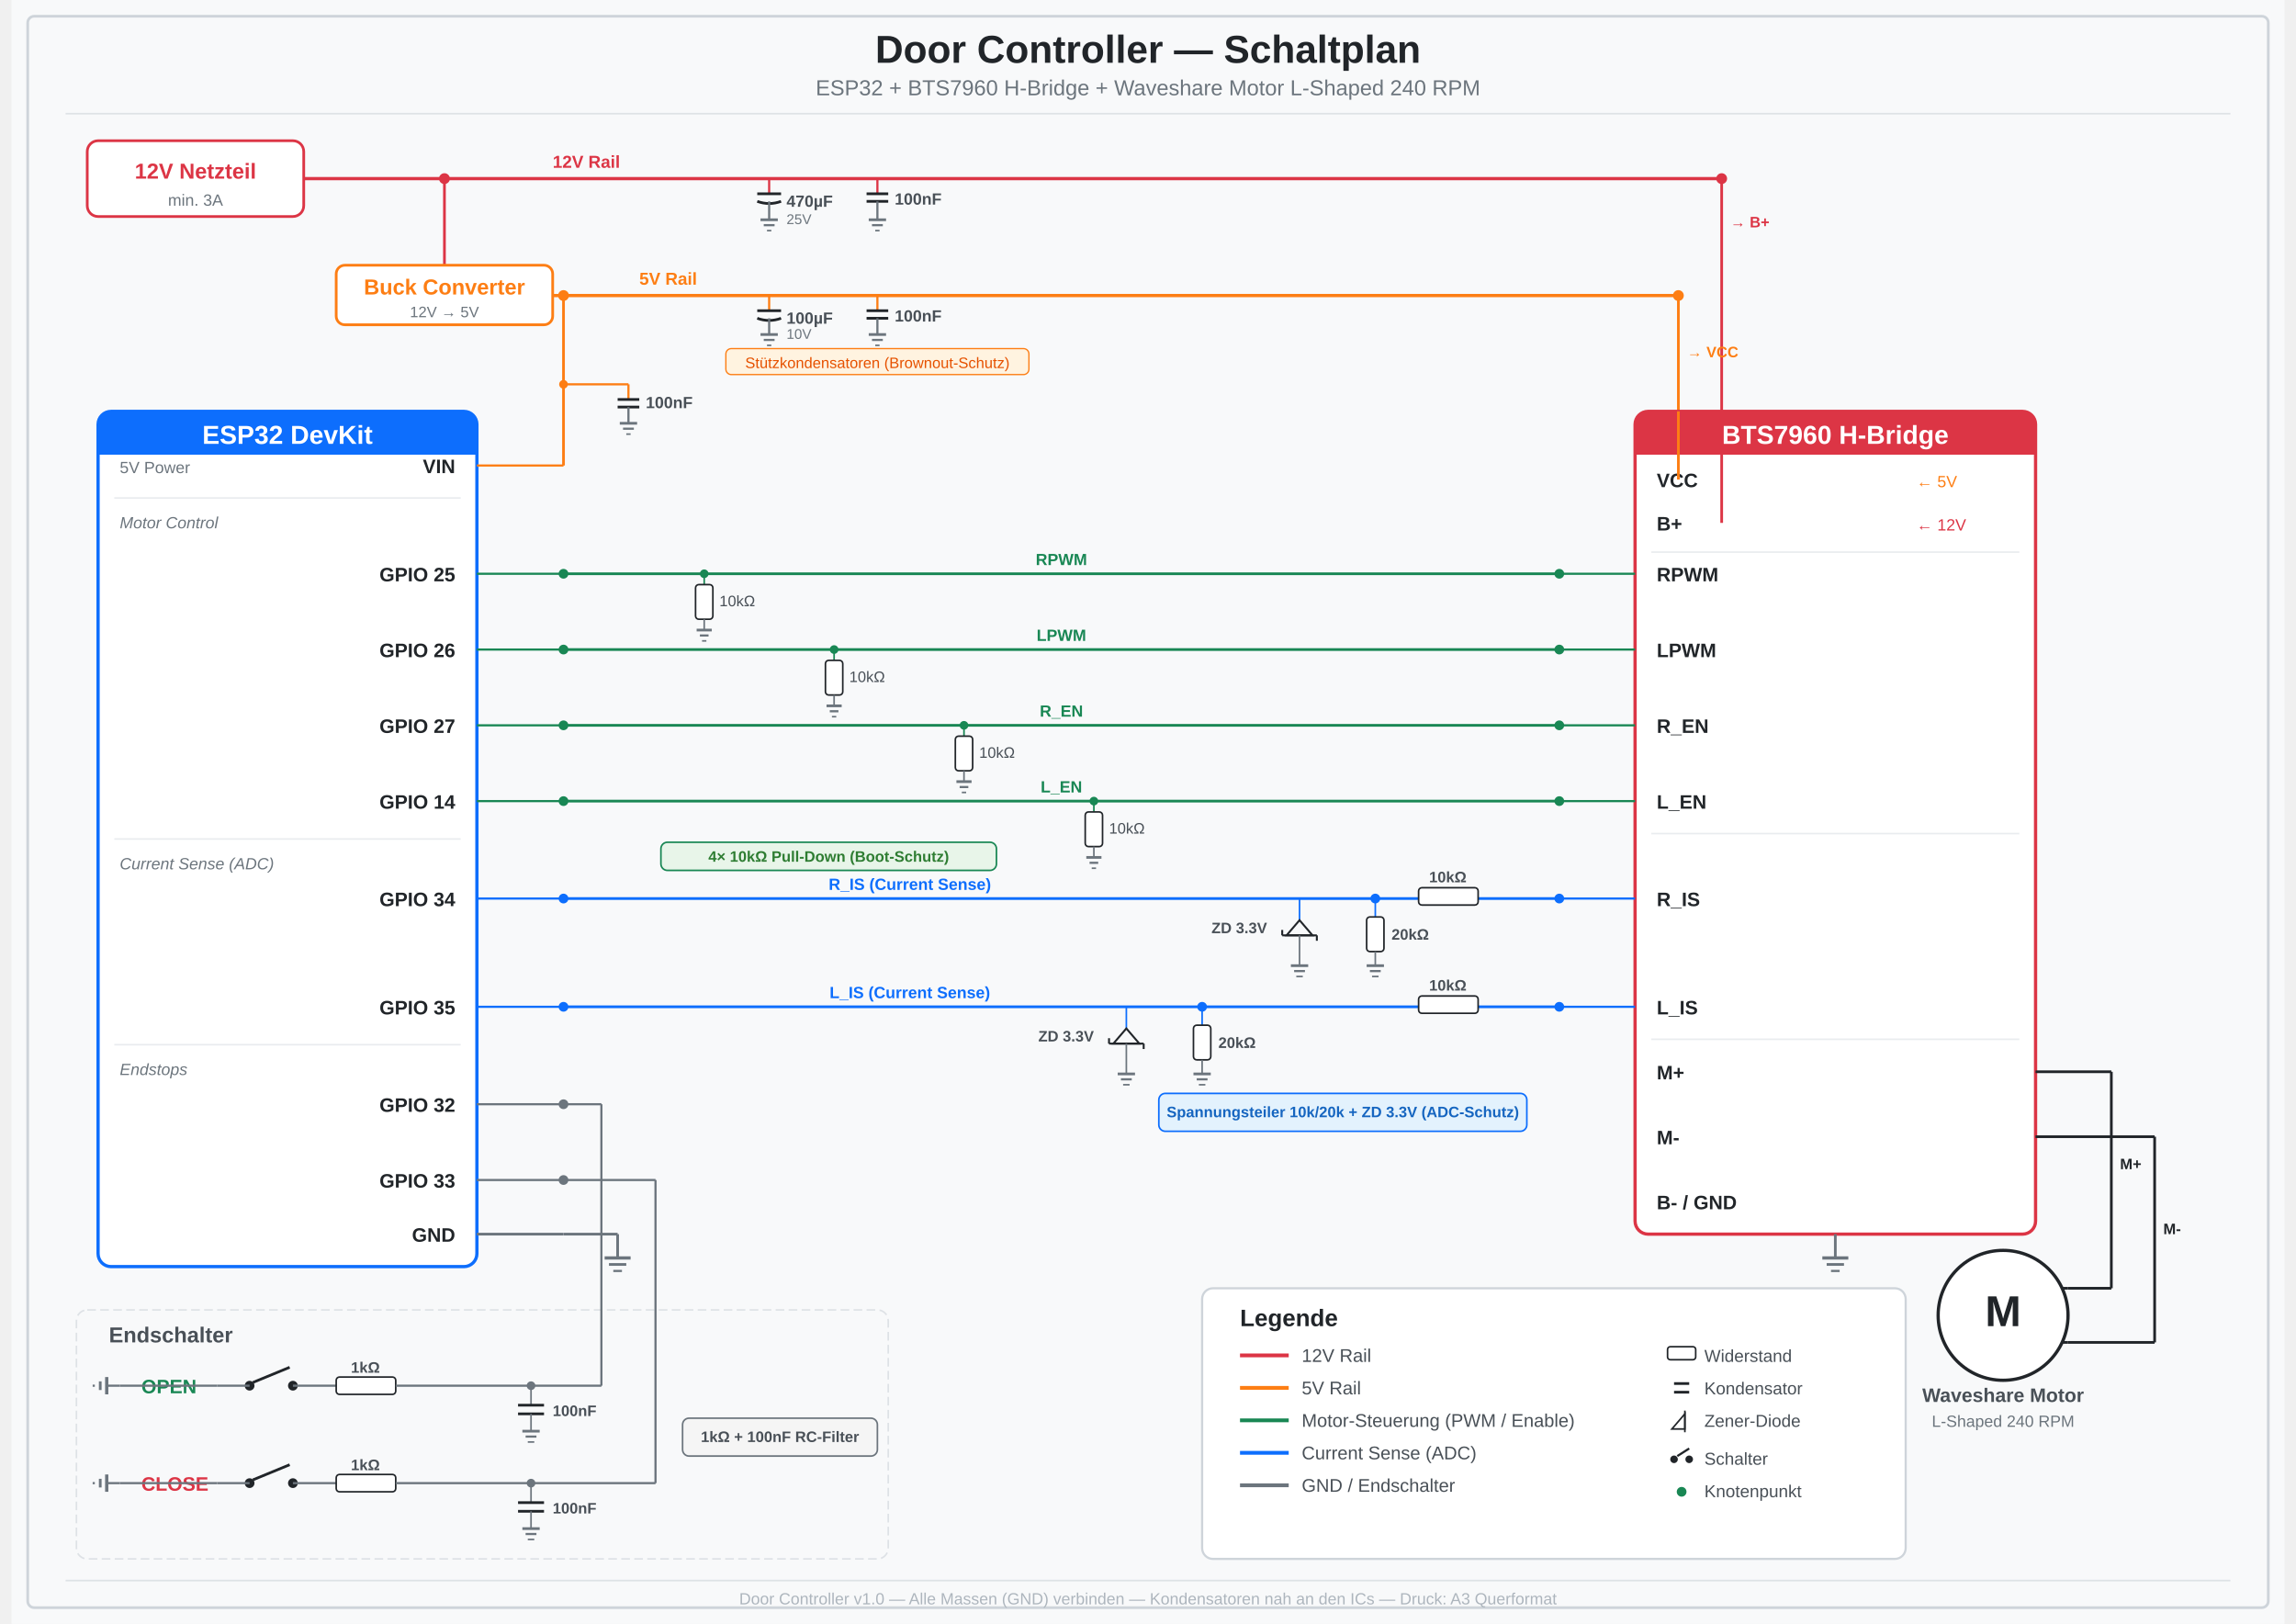
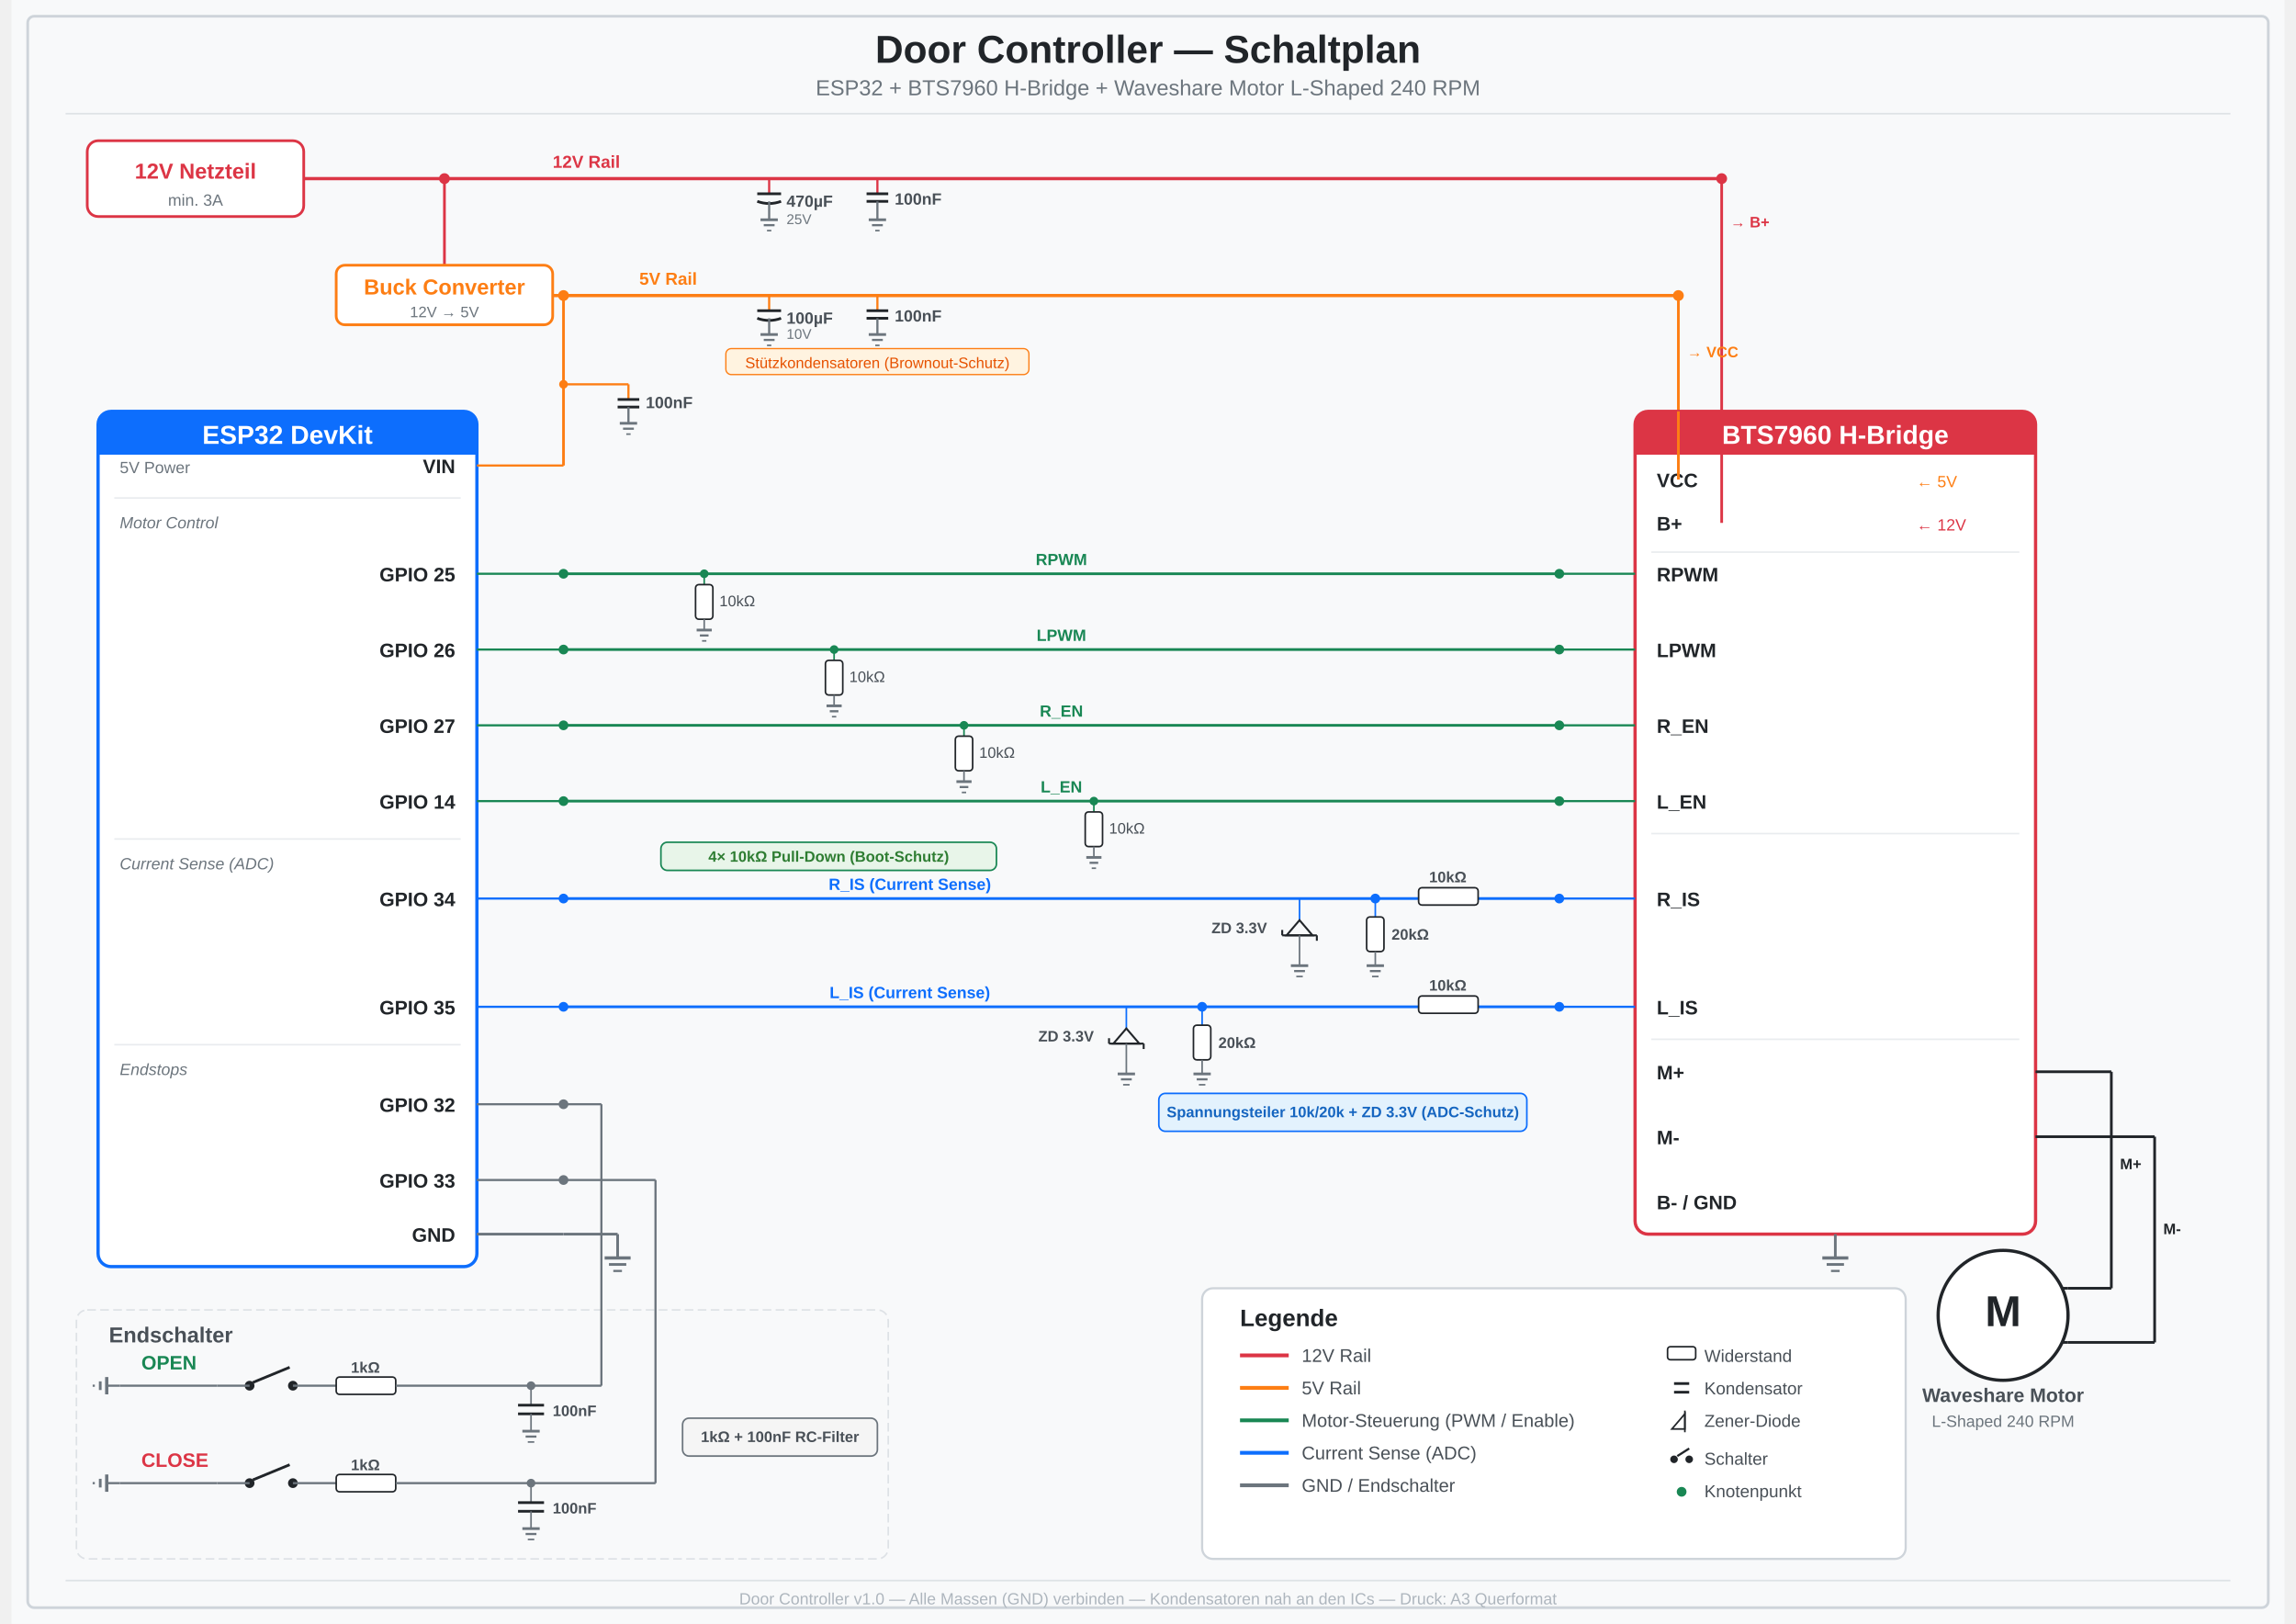
<svg xmlns="http://www.w3.org/2000/svg" viewBox="0 0 2100 1500" width="420mm" height="297mm" font-family="Segoe UI, Arial, sans-serif">
  <style>@media print { svg { width: 100%; height: auto; page-break-inside: avoid; } }</style>
  <rect width="2100" height="1500" fill="#f8f9fa" />
  <rect x="15" y="15" width="2070" height="1470" fill="none" stroke="#ced4da" stroke-width="2.5" rx="6" />
  <text x="1050" y="58" text-anchor="middle" font-size="36" font-weight="bold" fill="#212529">Door Controller — Schaltplan</text>
  <text x="1050" y="88" text-anchor="middle" font-size="20" fill="#6c757d">ESP32 + BTS7960 H-Bridge + Waveshare Motor L-Shaped 240 RPM</text>
  <line x1="50" y1="105" x2="2050" y2="105" stroke="#dee2e6" stroke-width="1.5" />
  <rect x="70" y="130" width="200" height="70" rx="10" fill="#fff" stroke="#dc3545" stroke-width="2.5" />
  <text x="170" y="165" text-anchor="middle" font-size="20" font-weight="bold" fill="#dc3545">12V Netzteil</text>
  <text x="170" y="190" text-anchor="middle" font-size="15" fill="#6c757d">min. 3A</text>
  <line x1="270" y1="165" x2="1580" y2="165" stroke="#dc3545" stroke-width="3" />
  <text x="500" y="155" font-size="16" fill="#dc3545" font-weight="bold">12V Rail</text>
  <circle cx="400" cy="165" r="5" fill="#dc3545" />
  <line x1="400" y1="165" x2="400" y2="245" stroke="#dc3545" stroke-width="2.5" />
  <rect x="300" y="245" width="200" height="55" rx="8" fill="#fff" stroke="#fd7e14" stroke-width="2.5" />
  <text x="400" y="272" text-anchor="middle" font-size="20" font-weight="bold" fill="#fd7e14">Buck Converter</text>
  <text x="400" y="293" text-anchor="middle" font-size="14" fill="#6c757d">12V → 5V</text>
  <line x1="500" y1="273" x2="1540" y2="273" stroke="#fd7e14" stroke-width="3" />
  <text x="580" y="263" font-size="16" fill="#fd7e14" font-weight="bold">5V Rail</text>
  <g transform="translate(700, 165)">
    <line x1="0" y1="0" x2="0" y2="14" stroke="#dc3545" stroke-width="2" />
    <line x1="-11" y1="14" x2="11" y2="14" stroke="#212529" stroke-width="2.5" />
    <path d="M-11,21 Q0,25 11,21" fill="none" stroke="#212529" stroke-width="2.5" />
    <line x1="0" y1="21" x2="0" y2="38" stroke="#6c757d" stroke-width="2" />
    <text x="16" y="26" font-size="15" fill="#495057" font-weight="bold">470µF</text>
    <text x="16" y="42" font-size="13" fill="#6c757d">25V</text>
    <line x1="-8" y1="38" x2="8" y2="38" stroke="#6c757d" stroke-width="2.5" />
    <line x1="-5" y1="43" x2="5" y2="43" stroke="#6c757d" stroke-width="2" />
    <line x1="-2" y1="48" x2="2" y2="48" stroke="#6c757d" stroke-width="1.5" />
  </g>
  <g transform="translate(800, 165)">
    <line x1="0" y1="0" x2="0" y2="14" stroke="#dc3545" stroke-width="2" />
    <line x1="-10" y1="14" x2="10" y2="14" stroke="#212529" stroke-width="2.5" />
    <line x1="-10" y1="21" x2="10" y2="21" stroke="#212529" stroke-width="2.5" />
    <line x1="0" y1="21" x2="0" y2="38" stroke="#6c757d" stroke-width="2" />
    <text x="16" y="24" font-size="15" fill="#495057" font-weight="bold">100nF</text>
    <line x1="-8" y1="38" x2="8" y2="38" stroke="#6c757d" stroke-width="2.5" />
    <line x1="-5" y1="43" x2="5" y2="43" stroke="#6c757d" stroke-width="2" />
    <line x1="-2" y1="48" x2="2" y2="48" stroke="#6c757d" stroke-width="1.5" />
  </g>
  <g transform="translate(700, 273)">
    <line x1="0" y1="0" x2="0" y2="14" stroke="#fd7e14" stroke-width="2" />
    <line x1="-11" y1="14" x2="11" y2="14" stroke="#212529" stroke-width="2.5" />
    <path d="M-11,21 Q0,25 11,21" fill="none" stroke="#212529" stroke-width="2.5" />
    <line x1="0" y1="21" x2="0" y2="36" stroke="#6c757d" stroke-width="2" />
    <text x="16" y="26" font-size="15" fill="#495057" font-weight="bold">100µF</text>
    <text x="16" y="40" font-size="13" fill="#6c757d">10V</text>
    <line x1="-8" y1="36" x2="8" y2="36" stroke="#6c757d" stroke-width="2.5" />
    <line x1="-5" y1="41" x2="5" y2="41" stroke="#6c757d" stroke-width="2" />
    <line x1="-2" y1="46" x2="2" y2="46" stroke="#6c757d" stroke-width="1.5" />
  </g>
  <g transform="translate(800, 273)">
    <line x1="0" y1="0" x2="0" y2="14" stroke="#fd7e14" stroke-width="2" />
    <line x1="-10" y1="14" x2="10" y2="14" stroke="#212529" stroke-width="2.5" />
    <line x1="-10" y1="21" x2="10" y2="21" stroke="#212529" stroke-width="2.5" />
    <line x1="0" y1="21" x2="0" y2="36" stroke="#6c757d" stroke-width="2" />
    <text x="16" y="24" font-size="15" fill="#495057" font-weight="bold">100nF</text>
    <line x1="-8" y1="36" x2="8" y2="36" stroke="#6c757d" stroke-width="2.5" />
    <line x1="-5" y1="41" x2="5" y2="41" stroke="#6c757d" stroke-width="2" />
    <line x1="-2" y1="46" x2="2" y2="46" stroke="#6c757d" stroke-width="1.5" />
  </g>
  <rect x="660" y="322" width="280" height="24" rx="5" fill="#fff3e0" stroke="#fd7e14" stroke-width="1.2" />
  <text x="800" y="340" text-anchor="middle" font-size="14" fill="#e65100">Stützkondensatoren (Brownout-Schutz)</text>
  <circle cx="510" cy="273" r="5" fill="#fd7e14" />
  <line x1="510" y1="273" x2="510" y2="430" stroke="#fd7e14" stroke-width="2.5" />
  <circle cx="510" cy="355" r="4" fill="#fd7e14" />
  <line x1="510" y1="355" x2="570" y2="355" stroke="#fd7e14" stroke-width="2" />
  <g transform="translate(570, 355)">
    <line x1="0" y1="0" x2="0" y2="14" stroke="#fd7e14" stroke-width="2" />
    <line x1="-10" y1="14" x2="10" y2="14" stroke="#212529" stroke-width="2.5" />
    <line x1="-10" y1="21" x2="10" y2="21" stroke="#212529" stroke-width="2.5" />
    <line x1="0" y1="21" x2="0" y2="36" stroke="#6c757d" stroke-width="2" />
    <text x="16" y="22" font-size="15" fill="#495057" font-weight="bold">100nF</text>
    <line x1="-8" y1="36" x2="8" y2="36" stroke="#6c757d" stroke-width="2.5" />
    <line x1="-5" y1="41" x2="5" y2="41" stroke="#6c757d" stroke-width="2" />
    <line x1="-2" y1="46" x2="2" y2="46" stroke="#6c757d" stroke-width="1.5" />
  </g>
  <circle cx="1580" cy="165" r="5" fill="#dc3545" />
  <line x1="1580" y1="165" x2="1580" y2="380" stroke="#dc3545" stroke-width="2.5" />
  <text x="1588" y="210" font-size="14" fill="#dc3545" font-weight="bold">→ B+</text>
  <circle cx="1540" cy="273" r="5" fill="#fd7e14" />
  <line x1="1540" y1="273" x2="1540" y2="380" stroke="#fd7e14" stroke-width="2.5" />
  <text x="1548" y="330" font-size="14" fill="#fd7e14" font-weight="bold">→ VCC</text>
  <rect x="80" y="380" width="350" height="790" rx="12" fill="#fff" stroke="#0d6efd" stroke-width="3" />
  <rect x="80" y="380" width="350" height="40" rx="12" fill="#0d6efd" />
  <rect x="80" y="406" width="350" height="14" fill="#0d6efd" />
  <text x="255" y="410" text-anchor="middle" font-size="24" font-weight="bold" fill="#fff">ESP32 DevKit</text>
  <text x="410" y="437" font-size="18" fill="#212529" font-weight="bold" text-anchor="end">VIN</text>
  <text x="100" y="437" font-size="15" fill="#6c757d">5V Power</text>
  <line x1="430" y1="430" x2="510" y2="430" stroke="#fd7e14" stroke-width="2" />
  <line x1="95" y1="460" x2="415" y2="460" stroke="#e9ecef" stroke-width="1.5" />
  <text x="100" y="488" font-size="15" fill="#6c757d" font-style="italic">Motor Control</text>
  <text x="410" y="537" font-size="18" fill="#212529" font-weight="bold" text-anchor="end">GPIO 25</text>
  <line x1="430" y1="530" x2="510" y2="530" stroke="#198754" stroke-width="2" />
  <circle cx="510" cy="530" r="4.5" fill="#198754" />
  <text x="410" y="607" font-size="18" fill="#212529" font-weight="bold" text-anchor="end">GPIO 26</text>
  <line x1="430" y1="600" x2="510" y2="600" stroke="#198754" stroke-width="2" />
  <circle cx="510" cy="600" r="4.5" fill="#198754" />
  <text x="410" y="677" font-size="18" fill="#212529" font-weight="bold" text-anchor="end">GPIO 27</text>
  <line x1="430" y1="670" x2="510" y2="670" stroke="#198754" stroke-width="2" />
  <circle cx="510" cy="670" r="4.5" fill="#198754" />
  <text x="410" y="747" font-size="18" fill="#212529" font-weight="bold" text-anchor="end">GPIO 14</text>
  <line x1="430" y1="740" x2="510" y2="740" stroke="#198754" stroke-width="2" />
  <circle cx="510" cy="740" r="4.5" fill="#198754" />
  <line x1="95" y1="775" x2="415" y2="775" stroke="#e9ecef" stroke-width="1.5" />
  <text x="100" y="803" font-size="15" fill="#6c757d" font-style="italic">Current Sense (ADC)</text>
  <text x="410" y="837" font-size="18" fill="#212529" font-weight="bold" text-anchor="end">GPIO 34</text>
  <line x1="430" y1="830" x2="510" y2="830" stroke="#0d6efd" stroke-width="2" />
  <circle cx="510" cy="830" r="4.5" fill="#0d6efd" />
  <text x="410" y="937" font-size="18" fill="#212529" font-weight="bold" text-anchor="end">GPIO 35</text>
  <line x1="430" y1="930" x2="510" y2="930" stroke="#0d6efd" stroke-width="2" />
  <circle cx="510" cy="930" r="4.5" fill="#0d6efd" />
  <line x1="95" y1="965" x2="415" y2="965" stroke="#e9ecef" stroke-width="1.5" />
  <text x="100" y="993" font-size="15" fill="#6c757d" font-style="italic">Endstops</text>
  <text x="410" y="1027" font-size="18" fill="#212529" font-weight="bold" text-anchor="end">GPIO 32</text>
  <line x1="430" y1="1020" x2="510" y2="1020" stroke="#6c757d" stroke-width="2" />
  <circle cx="510" cy="1020" r="4.5" fill="#6c757d" />
  <text x="410" y="1097" font-size="18" fill="#212529" font-weight="bold" text-anchor="end">GPIO 33</text>
  <line x1="430" y1="1090" x2="510" y2="1090" stroke="#6c757d" stroke-width="2" />
  <circle cx="510" cy="1090" r="4.5" fill="#6c757d" />
  <text x="410" y="1147" font-size="18" fill="#212529" font-weight="bold" text-anchor="end">GND</text>
  <line x1="430" y1="1140" x2="510" y2="1140" stroke="#6c757d" stroke-width="2.5" />
  <line x1="510" y1="1140" x2="560" y2="1140" stroke="#6c757d" stroke-width="2.5" />
  <line x1="560" y1="1140" x2="560" y2="1162" stroke="#6c757d" stroke-width="2.5" />
  <line x1="548" y1="1162" x2="572" y2="1162" stroke="#6c757d" stroke-width="3" />
  <line x1="552" y1="1168" x2="568" y2="1168" stroke="#6c757d" stroke-width="2.5" />
  <line x1="556" y1="1174" x2="564" y2="1174" stroke="#6c757d" stroke-width="2" />
  <rect x="1500" y="380" width="370" height="760" rx="12" fill="#fff" stroke="#dc3545" stroke-width="3" />
  <rect x="1500" y="380" width="370" height="40" rx="12" fill="#dc3545" />
  <rect x="1500" y="406" width="370" height="14" fill="#dc3545" />
  <text x="1685" y="410" text-anchor="middle" font-size="24" font-weight="bold" fill="#fff">BTS7960 H-Bridge</text>
  <text x="1520" y="450" font-size="18" fill="#212529" font-weight="bold">VCC</text>
  <text x="1760" y="450" font-size="15" fill="#fd7e14">← 5V</text>
  <text x="1520" y="490" font-size="18" fill="#212529" font-weight="bold">B+</text>
  <text x="1760" y="490" font-size="15" fill="#dc3545">← 12V</text>
  <line x1="1515" y1="510" x2="1855" y2="510" stroke="#e9ecef" stroke-width="1.5" />
  <text x="1520" y="537" font-size="18" fill="#212529" font-weight="bold">RPWM</text>
  <line x1="1430" y1="530" x2="1500" y2="530" stroke="#198754" stroke-width="2" />
  <circle cx="1430" cy="530" r="4.5" fill="#198754" />
  <text x="1520" y="607" font-size="18" fill="#212529" font-weight="bold">LPWM</text>
  <line x1="1430" y1="600" x2="1500" y2="600" stroke="#198754" stroke-width="2" />
  <circle cx="1430" cy="600" r="4.5" fill="#198754" />
  <text x="1520" y="677" font-size="18" fill="#212529" font-weight="bold">R_EN</text>
  <line x1="1430" y1="670" x2="1500" y2="670" stroke="#198754" stroke-width="2" />
  <circle cx="1430" cy="670" r="4.5" fill="#198754" />
  <text x="1520" y="747" font-size="18" fill="#212529" font-weight="bold">L_EN</text>
  <line x1="1430" y1="740" x2="1500" y2="740" stroke="#198754" stroke-width="2" />
  <circle cx="1430" cy="740" r="4.5" fill="#198754" />
  <line x1="1515" y1="770" x2="1855" y2="770" stroke="#e9ecef" stroke-width="1.5" />
  <text x="1520" y="837" font-size="18" fill="#212529" font-weight="bold">R_IS</text>
  <line x1="1430" y1="830" x2="1500" y2="830" stroke="#0d6efd" stroke-width="2" />
  <circle cx="1430" cy="830" r="4.5" fill="#0d6efd" />
  <text x="1520" y="937" font-size="18" fill="#212529" font-weight="bold">L_IS</text>
  <line x1="1430" y1="930" x2="1500" y2="930" stroke="#0d6efd" stroke-width="2" />
  <circle cx="1430" cy="930" r="4.5" fill="#0d6efd" />
  <line x1="1515" y1="960" x2="1855" y2="960" stroke="#e9ecef" stroke-width="1.5" />
  <text x="1520" y="997" font-size="18" fill="#212529" font-weight="bold">M+</text>
  <text x="1520" y="1057" font-size="18" fill="#212529" font-weight="bold">M-</text>
  <text x="1520" y="1117" font-size="18" fill="#212529" font-weight="bold">B- / GND</text>
  <line x1="1685" y1="1140" x2="1685" y2="1162" stroke="#6c757d" stroke-width="2.5" />
  <line x1="1673" y1="1162" x2="1697" y2="1162" stroke="#6c757d" stroke-width="3" />
  <line x1="1677" y1="1168" x2="1693" y2="1168" stroke="#6c757d" stroke-width="2.5" />
  <line x1="1681" y1="1174" x2="1689" y2="1174" stroke="#6c757d" stroke-width="2" />
  <line x1="1540" y1="380" x2="1540" y2="443" stroke="#fd7e14" stroke-width="2.5" />
  <line x1="1580" y1="380" x2="1580" y2="483" stroke="#dc3545" stroke-width="2.5" />
  <line x1="510" y1="530" x2="1430" y2="530" stroke="#198754" stroke-width="2.5" />
  <circle cx="640" cy="530" r="4" fill="#198754" />
  <g transform="translate(640, 530)">
    <line x1="0" y1="0" x2="0" y2="10" stroke="#198754" stroke-width="1.5" />
    <rect x="-8" y="10" width="16" height="32" rx="3" fill="#fff" stroke="#212529" stroke-width="1.5" />
    <text x="14" y="30" font-size="14" fill="#495057">10kΩ</text>
    <line x1="0" y1="42" x2="0" y2="52" stroke="#6c757d" stroke-width="1.5" />
    <line x1="-7" y1="52" x2="7" y2="52" stroke="#6c757d" stroke-width="2.5" />
    <line x1="-4" y1="57" x2="4" y2="57" stroke="#6c757d" stroke-width="2" />
    <line x1="-2" y1="62" x2="2" y2="62" stroke="#6c757d" stroke-width="1.5" />
  </g>
  <text x="970" y="522" font-size="15" fill="#198754" font-weight="bold" text-anchor="middle">RPWM</text>
  <line x1="510" y1="600" x2="1430" y2="600" stroke="#198754" stroke-width="2.5" />
  <circle cx="760" cy="600" r="4" fill="#198754" />
  <g transform="translate(760, 600)">
    <line x1="0" y1="0" x2="0" y2="10" stroke="#198754" stroke-width="1.5" />
    <rect x="-8" y="10" width="16" height="32" rx="3" fill="#fff" stroke="#212529" stroke-width="1.5" />
    <text x="14" y="30" font-size="14" fill="#495057">10kΩ</text>
    <line x1="0" y1="42" x2="0" y2="52" stroke="#6c757d" stroke-width="1.5" />
    <line x1="-7" y1="52" x2="7" y2="52" stroke="#6c757d" stroke-width="2.5" />
    <line x1="-4" y1="57" x2="4" y2="57" stroke="#6c757d" stroke-width="2" />
    <line x1="-2" y1="62" x2="2" y2="62" stroke="#6c757d" stroke-width="1.5" />
  </g>
  <text x="970" y="592" font-size="15" fill="#198754" font-weight="bold" text-anchor="middle">LPWM</text>
  <line x1="510" y1="670" x2="1430" y2="670" stroke="#198754" stroke-width="2.5" />
  <circle cx="880" cy="670" r="4" fill="#198754" />
  <g transform="translate(880, 670)">
    <line x1="0" y1="0" x2="0" y2="10" stroke="#198754" stroke-width="1.5" />
    <rect x="-8" y="10" width="16" height="32" rx="3" fill="#fff" stroke="#212529" stroke-width="1.5" />
    <text x="14" y="30" font-size="14" fill="#495057">10kΩ</text>
    <line x1="0" y1="42" x2="0" y2="52" stroke="#6c757d" stroke-width="1.5" />
    <line x1="-7" y1="52" x2="7" y2="52" stroke="#6c757d" stroke-width="2.5" />
    <line x1="-4" y1="57" x2="4" y2="57" stroke="#6c757d" stroke-width="2" />
    <line x1="-2" y1="62" x2="2" y2="62" stroke="#6c757d" stroke-width="1.5" />
  </g>
  <text x="970" y="662" font-size="15" fill="#198754" font-weight="bold" text-anchor="middle">R_EN</text>
  <line x1="510" y1="740" x2="1430" y2="740" stroke="#198754" stroke-width="2.5" />
  <circle cx="1000" cy="740" r="4" fill="#198754" />
  <g transform="translate(1000, 740)">
    <line x1="0" y1="0" x2="0" y2="10" stroke="#198754" stroke-width="1.5" />
    <rect x="-8" y="10" width="16" height="32" rx="3" fill="#fff" stroke="#212529" stroke-width="1.5" />
    <text x="14" y="30" font-size="14" fill="#495057">10kΩ</text>
    <line x1="0" y1="42" x2="0" y2="52" stroke="#6c757d" stroke-width="1.5" />
    <line x1="-7" y1="52" x2="7" y2="52" stroke="#6c757d" stroke-width="2.5" />
    <line x1="-4" y1="57" x2="4" y2="57" stroke="#6c757d" stroke-width="2" />
    <line x1="-2" y1="62" x2="2" y2="62" stroke="#6c757d" stroke-width="1.5" />
  </g>
  <text x="970" y="732" font-size="15" fill="#198754" font-weight="bold" text-anchor="middle">L_EN</text>
  <rect x="600" y="778" width="310" height="26" rx="6" fill="#e8f5e9" stroke="#198754" stroke-width="1.5" />
  <text x="755" y="796" text-anchor="middle" font-size="14" fill="#2e7d32" font-weight="bold">4× 10kΩ Pull-Down (Boot-Schutz)</text>
  <line x1="510" y1="830" x2="1430" y2="830" stroke="#0d6efd" stroke-width="2.5" />
  <text x="830" y="822" font-size="15" fill="#0d6efd" font-weight="bold" text-anchor="middle">R_IS (Current Sense)</text>
  <rect x="1300" y="820" width="55" height="16" rx="3" fill="#fff" stroke="#212529" stroke-width="1.5" />
  <text x="1327" y="815" text-anchor="middle" font-size="14" fill="#495057" font-weight="bold">10kΩ</text>
  <circle cx="1260" cy="830" r="4.5" fill="#0d6efd" />
  <line x1="1260" y1="830" x2="1260" y2="847" stroke="#0d6efd" stroke-width="1.5" />
  <rect x="1252" y="847" width="16" height="32" rx="3" fill="#fff" stroke="#212529" stroke-width="1.5" />
  <text x="1275" y="868" font-size="14" fill="#495057" font-weight="bold">20kΩ</text>
  <line x1="1260" y1="879" x2="1260" y2="892" stroke="#6c757d" stroke-width="1.5" />
  <line x1="1252" y1="892" x2="1268" y2="892" stroke="#6c757d" stroke-width="2.5" />
  <line x1="1255" y1="897" x2="1265" y2="897" stroke="#6c757d" stroke-width="2" />
  <line x1="1257" y1="902" x2="1263" y2="902" stroke="#6c757d" stroke-width="1.5" />
  <line x1="1260" y1="830" x2="1190" y2="830" stroke="#0d6efd" stroke-width="1.5" />
  <line x1="1190" y1="830" x2="1190" y2="850" stroke="#0d6efd" stroke-width="1.5" />
  <polygon points="1178,864 1190,850 1202,864" fill="none" stroke="#212529" stroke-width="1.8" />
  <line x1="1174" y1="864" x2="1206" y2="864" stroke="#212529" stroke-width="1.8" />
  <line x1="1174" y1="864" x2="1174" y2="859" stroke="#212529" stroke-width="1.8" />
  <line x1="1206" y1="864" x2="1206" y2="869" stroke="#212529" stroke-width="1.8" />
  <text x="1160" y="862" font-size="14" fill="#495057" text-anchor="end" font-weight="bold">ZD 3.3V</text>
  <line x1="1190" y1="864" x2="1190" y2="892" stroke="#6c757d" stroke-width="1.5" />
  <line x1="1182" y1="892" x2="1198" y2="892" stroke="#6c757d" stroke-width="2.5" />
  <line x1="1185" y1="897" x2="1195" y2="897" stroke="#6c757d" stroke-width="2" />
  <line x1="1187" y1="902" x2="1193" y2="902" stroke="#6c757d" stroke-width="1.5" />
  <line x1="510" y1="930" x2="1430" y2="930" stroke="#0d6efd" stroke-width="2.5" />
  <text x="830" y="922" font-size="15" fill="#0d6efd" font-weight="bold" text-anchor="middle">L_IS (Current Sense)</text>
  <rect x="1300" y="920" width="55" height="16" rx="3" fill="#fff" stroke="#212529" stroke-width="1.5" />
  <text x="1327" y="915" text-anchor="middle" font-size="14" fill="#495057" font-weight="bold">10kΩ</text>
  <circle cx="1100" cy="930" r="4.5" fill="#0d6efd" />
  <line x1="1100" y1="930" x2="1100" y2="947" stroke="#0d6efd" stroke-width="1.5" />
  <rect x="1092" y="947" width="16" height="32" rx="3" fill="#fff" stroke="#212529" stroke-width="1.5" />
  <text x="1115" y="968" font-size="14" fill="#495057" font-weight="bold">20kΩ</text>
  <line x1="1100" y1="979" x2="1100" y2="992" stroke="#6c757d" stroke-width="1.5" />
  <line x1="1092" y1="992" x2="1108" y2="992" stroke="#6c757d" stroke-width="2.5" />
  <line x1="1095" y1="997" x2="1105" y2="997" stroke="#6c757d" stroke-width="2" />
  <line x1="1097" y1="1002" x2="1103" y2="1002" stroke="#6c757d" stroke-width="1.5" />
  <line x1="1100" y1="930" x2="1030" y2="930" stroke="#0d6efd" stroke-width="1.5" />
  <line x1="1030" y1="930" x2="1030" y2="950" stroke="#0d6efd" stroke-width="1.5" />
  <polygon points="1018,964 1030,950 1042,964" fill="none" stroke="#212529" stroke-width="1.8" />
  <line x1="1014" y1="964" x2="1046" y2="964" stroke="#212529" stroke-width="1.8" />
  <line x1="1014" y1="964" x2="1014" y2="959" stroke="#212529" stroke-width="1.8" />
  <line x1="1046" y1="964" x2="1046" y2="969" stroke="#212529" stroke-width="1.8" />
  <text x="1000" y="962" font-size="14" fill="#495057" text-anchor="end" font-weight="bold">ZD 3.3V</text>
  <line x1="1030" y1="964" x2="1030" y2="992" stroke="#6c757d" stroke-width="1.5" />
  <line x1="1022" y1="992" x2="1038" y2="992" stroke="#6c757d" stroke-width="2.5" />
  <line x1="1025" y1="997" x2="1035" y2="997" stroke="#6c757d" stroke-width="2" />
  <line x1="1027" y1="1002" x2="1033" y2="1002" stroke="#6c757d" stroke-width="1.5" />
  <rect x="1060" y="1010" width="340" height="35" rx="6" fill="#e3f2fd" stroke="#0d6efd" stroke-width="1.5" />
  <text x="1230" y="1032" text-anchor="middle" font-size="14" fill="#1565c0" font-weight="bold">Spannungsteiler 10k/20k + ZD 3.3V (ADC-Schutz)</text>
  <line x1="1870" y1="990" x2="1940" y2="990" stroke="#212529" stroke-width="2.5" />
  <line x1="1940" y1="990" x2="1940" y2="1190" stroke="#212529" stroke-width="2.5" />
  <line x1="1940" y1="1190" x2="1900" y2="1190" stroke="#212529" stroke-width="2.5" />
  <text x="1948" y="1080" font-size="14" fill="#212529" font-weight="bold">M+</text>
  <line x1="1870" y1="1050" x2="1980" y2="1050" stroke="#212529" stroke-width="2.5" />
  <line x1="1980" y1="1050" x2="1980" y2="1240" stroke="#212529" stroke-width="2.5" />
  <line x1="1980" y1="1240" x2="1900" y2="1240" stroke="#212529" stroke-width="2.5" />
  <text x="1988" y="1140" font-size="14" fill="#212529" font-weight="bold">M-</text>
  <circle cx="1840" cy="1215" r="60" fill="#fff" stroke="#212529" stroke-width="3" />
  <text x="1840" y="1225" text-anchor="middle" font-size="40" font-weight="bold" fill="#212529">M</text>
  <line x1="1900" y1="1190" x2="1895" y2="1190" stroke="#212529" stroke-width="2.5" />
  <line x1="1900" y1="1240" x2="1895" y2="1240" stroke="#212529" stroke-width="2.5" />
  <text x="1840" y="1295" text-anchor="middle" font-size="18" fill="#495057" font-weight="bold">Waveshare Motor</text>
  <text x="1840" y="1318" text-anchor="middle" font-size="15" fill="#6c757d">L-Shaped 240 RPM</text>
  <rect x="60" y="1210" width="750" height="230" rx="10" fill="none" stroke="#dee2e6" stroke-width="1.5" stroke-dasharray="8,4" />
  <text x="90" y="1240" font-size="20" font-weight="bold" fill="#495057">Endschalter</text>
  <line x1="510" y1="1020" x2="545" y2="1020" stroke="#6c757d" stroke-width="2" />
  <line x1="545" y1="1020" x2="545" y2="1280" stroke="#6c757d" stroke-width="2" />
  <line x1="480" y1="1280" x2="545" y2="1280" stroke="#6c757d" stroke-width="2" />
  <circle cx="480" cy="1280" r="4" fill="#6c757d" />
-   <text x="120" y="1287" font-size="18" fill="#198754" font-weight="bold">OPEN</text>
+   <text x="120" y="1265" font-size="18" fill="#198754" font-weight="bold">OPEN</text>
  <line x1="100" y1="1280" x2="190" y2="1280" stroke="#6c757d" stroke-width="2" />
  <line x1="88" y1="1272" x2="88" y2="1288" stroke="#6c757d" stroke-width="3" />
  <line x1="82" y1="1276" x2="82" y2="1284" stroke="#6c757d" stroke-width="2.5" />
  <line x1="76" y1="1279" x2="76" y2="1281" stroke="#6c757d" stroke-width="2" />
  <line x1="88" y1="1280" x2="100" y2="1280" stroke="#6c757d" stroke-width="2" />
  <circle cx="220" cy="1280" r="4.5" fill="#212529" />
  <circle cx="260" cy="1280" r="4.5" fill="#212529" />
  <line x1="223" y1="1277" x2="257" y2="1263" stroke="#212529" stroke-width="2.5" />
  <line x1="190" y1="1280" x2="220" y2="1280" stroke="#6c757d" stroke-width="2" />
  <line x1="260" y1="1280" x2="300" y2="1280" stroke="#6c757d" stroke-width="2" />
  <rect x="300" y="1272" width="55" height="16" rx="3" fill="#fff" stroke="#212529" stroke-width="1.5" />
  <text x="327" y="1268" text-anchor="middle" font-size="14" fill="#495057" font-weight="bold">1kΩ</text>
  <line x1="355" y1="1280" x2="480" y2="1280" stroke="#6c757d" stroke-width="2" />
  <line x1="480" y1="1280" x2="480" y2="1298" stroke="#6c757d" stroke-width="1.5" />
  <line x1="468" y1="1298" x2="492" y2="1298" stroke="#212529" stroke-width="2.5" />
  <line x1="468" y1="1306" x2="492" y2="1306" stroke="#212529" stroke-width="2.5" />
  <text x="500" y="1308" font-size="14" fill="#495057" font-weight="bold">100nF</text>
  <line x1="480" y1="1306" x2="480" y2="1322" stroke="#6c757d" stroke-width="1.5" />
  <line x1="472" y1="1322" x2="488" y2="1322" stroke="#6c757d" stroke-width="2.5" />
  <line x1="475" y1="1327" x2="485" y2="1327" stroke="#6c757d" stroke-width="2" />
  <line x1="477" y1="1332" x2="483" y2="1332" stroke="#6c757d" stroke-width="1.5" />
  <line x1="510" y1="1090" x2="595" y2="1090" stroke="#6c757d" stroke-width="2" />
  <line x1="595" y1="1090" x2="595" y2="1370" stroke="#6c757d" stroke-width="2" />
  <line x1="480" y1="1370" x2="595" y2="1370" stroke="#6c757d" stroke-width="2" />
  <circle cx="480" cy="1370" r="4" fill="#6c757d" />
-   <text x="120" y="1377" font-size="18" fill="#dc3545" font-weight="bold">CLOSE</text>
+   <text x="120" y="1355" font-size="18" fill="#dc3545" font-weight="bold">CLOSE</text>
  <line x1="100" y1="1370" x2="190" y2="1370" stroke="#6c757d" stroke-width="2" />
  <line x1="88" y1="1362" x2="88" y2="1378" stroke="#6c757d" stroke-width="3" />
  <line x1="82" y1="1366" x2="82" y2="1374" stroke="#6c757d" stroke-width="2.5" />
  <line x1="76" y1="1369" x2="76" y2="1371" stroke="#6c757d" stroke-width="2" />
  <line x1="88" y1="1370" x2="100" y2="1370" stroke="#6c757d" stroke-width="2" />
  <circle cx="220" cy="1370" r="4.5" fill="#212529" />
  <circle cx="260" cy="1370" r="4.5" fill="#212529" />
  <line x1="223" y1="1367" x2="257" y2="1353" stroke="#212529" stroke-width="2.5" />
  <line x1="190" y1="1370" x2="220" y2="1370" stroke="#6c757d" stroke-width="2" />
  <line x1="260" y1="1370" x2="300" y2="1370" stroke="#6c757d" stroke-width="2" />
  <rect x="300" y="1362" width="55" height="16" rx="3" fill="#fff" stroke="#212529" stroke-width="1.5" />
  <text x="327" y="1358" text-anchor="middle" font-size="14" fill="#495057" font-weight="bold">1kΩ</text>
  <line x1="355" y1="1370" x2="480" y2="1370" stroke="#6c757d" stroke-width="2" />
  <line x1="480" y1="1370" x2="480" y2="1388" stroke="#6c757d" stroke-width="1.5" />
  <line x1="468" y1="1388" x2="492" y2="1388" stroke="#212529" stroke-width="2.5" />
  <line x1="468" y1="1396" x2="492" y2="1396" stroke="#212529" stroke-width="2.5" />
  <text x="500" y="1398" font-size="14" fill="#495057" font-weight="bold">100nF</text>
  <line x1="480" y1="1396" x2="480" y2="1412" stroke="#6c757d" stroke-width="1.5" />
  <line x1="472" y1="1412" x2="488" y2="1412" stroke="#6c757d" stroke-width="2.5" />
  <line x1="475" y1="1417" x2="485" y2="1417" stroke="#6c757d" stroke-width="2" />
  <line x1="477" y1="1422" x2="483" y2="1422" stroke="#6c757d" stroke-width="1.5" />
  <rect x="620" y="1310" width="180" height="35" rx="6" fill="#f5f5f5" stroke="#6c757d" stroke-width="1.5" />
  <text x="710" y="1332" text-anchor="middle" font-size="14" fill="#495057" font-weight="bold">1kΩ + 100nF RC-Filter</text>
  <rect x="1100" y="1190" width="650" height="250" rx="10" fill="#fff" stroke="#ced4da" stroke-width="2" />
  <text x="1135" y="1225" font-size="22" font-weight="bold" fill="#212529">Legende</text>
  <line x1="1135" y1="1252" x2="1180" y2="1252" stroke="#dc3545" stroke-width="3.5" />
  <text x="1192" y="1258" font-size="17" fill="#495057">12V Rail</text>
  <line x1="1135" y1="1282" x2="1180" y2="1282" stroke="#fd7e14" stroke-width="3.5" />
  <text x="1192" y="1288" font-size="17" fill="#495057">5V Rail</text>
  <line x1="1135" y1="1312" x2="1180" y2="1312" stroke="#198754" stroke-width="3.5" />
  <text x="1192" y="1318" font-size="17" fill="#495057">Motor-Steuerung (PWM / Enable)</text>
  <line x1="1135" y1="1342" x2="1180" y2="1342" stroke="#0d6efd" stroke-width="3.5" />
  <text x="1192" y="1348" font-size="17" fill="#495057">Current Sense (ADC)</text>
  <line x1="1135" y1="1372" x2="1180" y2="1372" stroke="#6c757d" stroke-width="3.5" />
  <text x="1192" y="1378" font-size="17" fill="#495057">GND / Endschalter</text>
  <rect x="1530" y="1244" width="26" height="12" rx="2.5" fill="#fff" stroke="#212529" stroke-width="1.5" />
  <text x="1564" y="1258" font-size="16" fill="#495057">Widerstand</text>
  <line x1="1536" y1="1278" x2="1550" y2="1278" stroke="#212529" stroke-width="2.5" />
  <line x1="1536" y1="1286" x2="1550" y2="1286" stroke="#212529" stroke-width="2.5" />
  <text x="1564" y="1288" font-size="16" fill="#495057">Kondensator</text>
  <polygon points="1534,1320 1546,1306 1546,1320" fill="none" stroke="#212529" stroke-width="1.5" />
  <line x1="1546" y1="1303" x2="1546" y2="1323" stroke="#212529" stroke-width="1.5" />
  <text x="1564" y="1318" font-size="16" fill="#495057">Zener-Diode</text>
  <circle cx="1536" cy="1348" r="3.5" fill="#212529" />
  <line x1="1539" y1="1345" x2="1550" y2="1338" stroke="#212529" stroke-width="2" />
  <circle cx="1550" cy="1348" r="3.5" fill="#212529" />
  <text x="1564" y="1353" font-size="16" fill="#495057">Schalter</text>
  <circle cx="1543" cy="1378" r="4.5" fill="#198754" />
  <text x="1564" y="1383" font-size="16" fill="#495057">Knotenpunkt</text>
  <line x1="50" y1="1460" x2="2050" y2="1460" stroke="#dee2e6" stroke-width="1.5" />
  <text x="1050" y="1482" text-anchor="middle" font-size="15" fill="#adb5bd">Door Controller v1.0 — Alle Massen (GND) verbinden — Kondensatoren nah an den ICs — Druck: A3 Querformat</text>
</svg>
